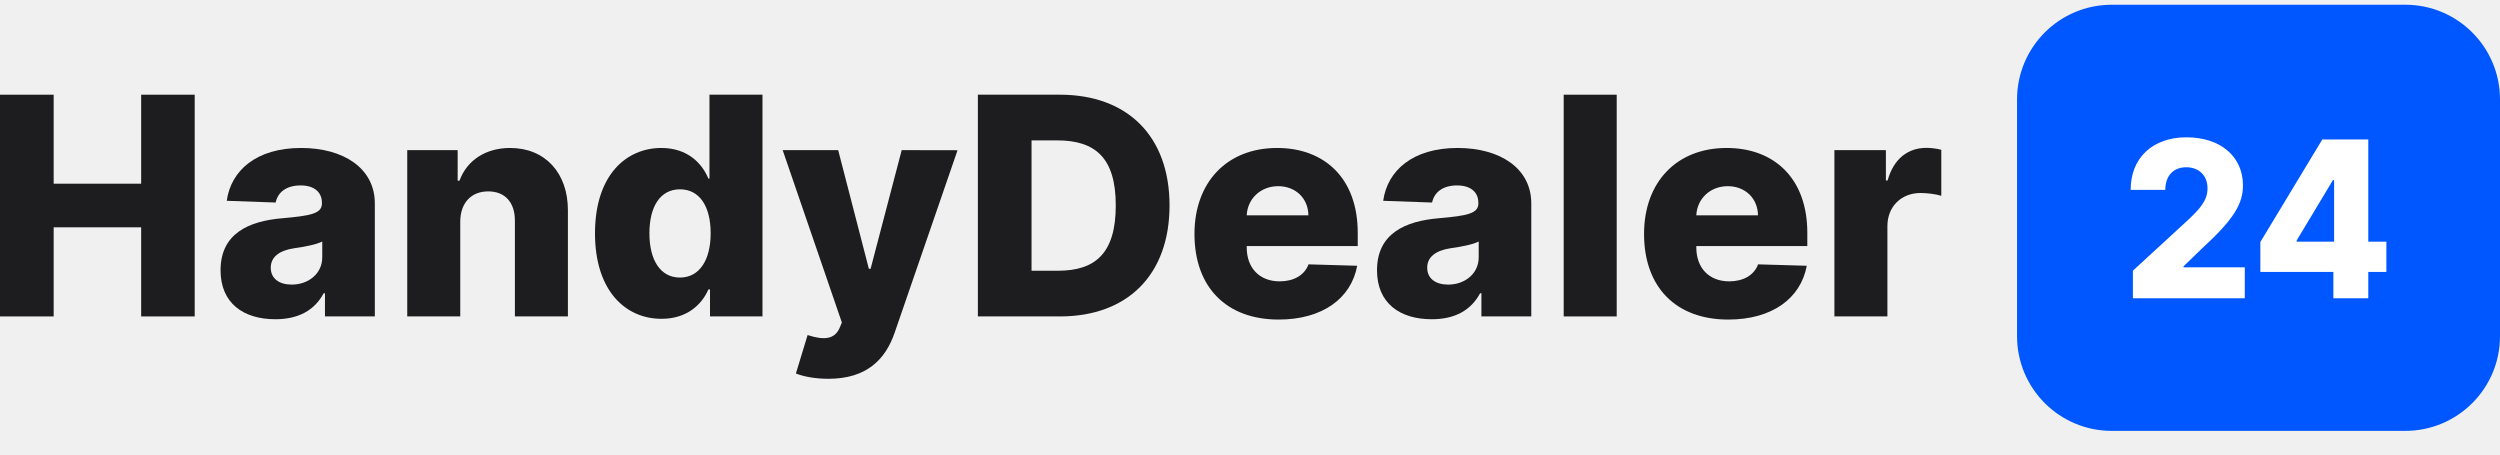
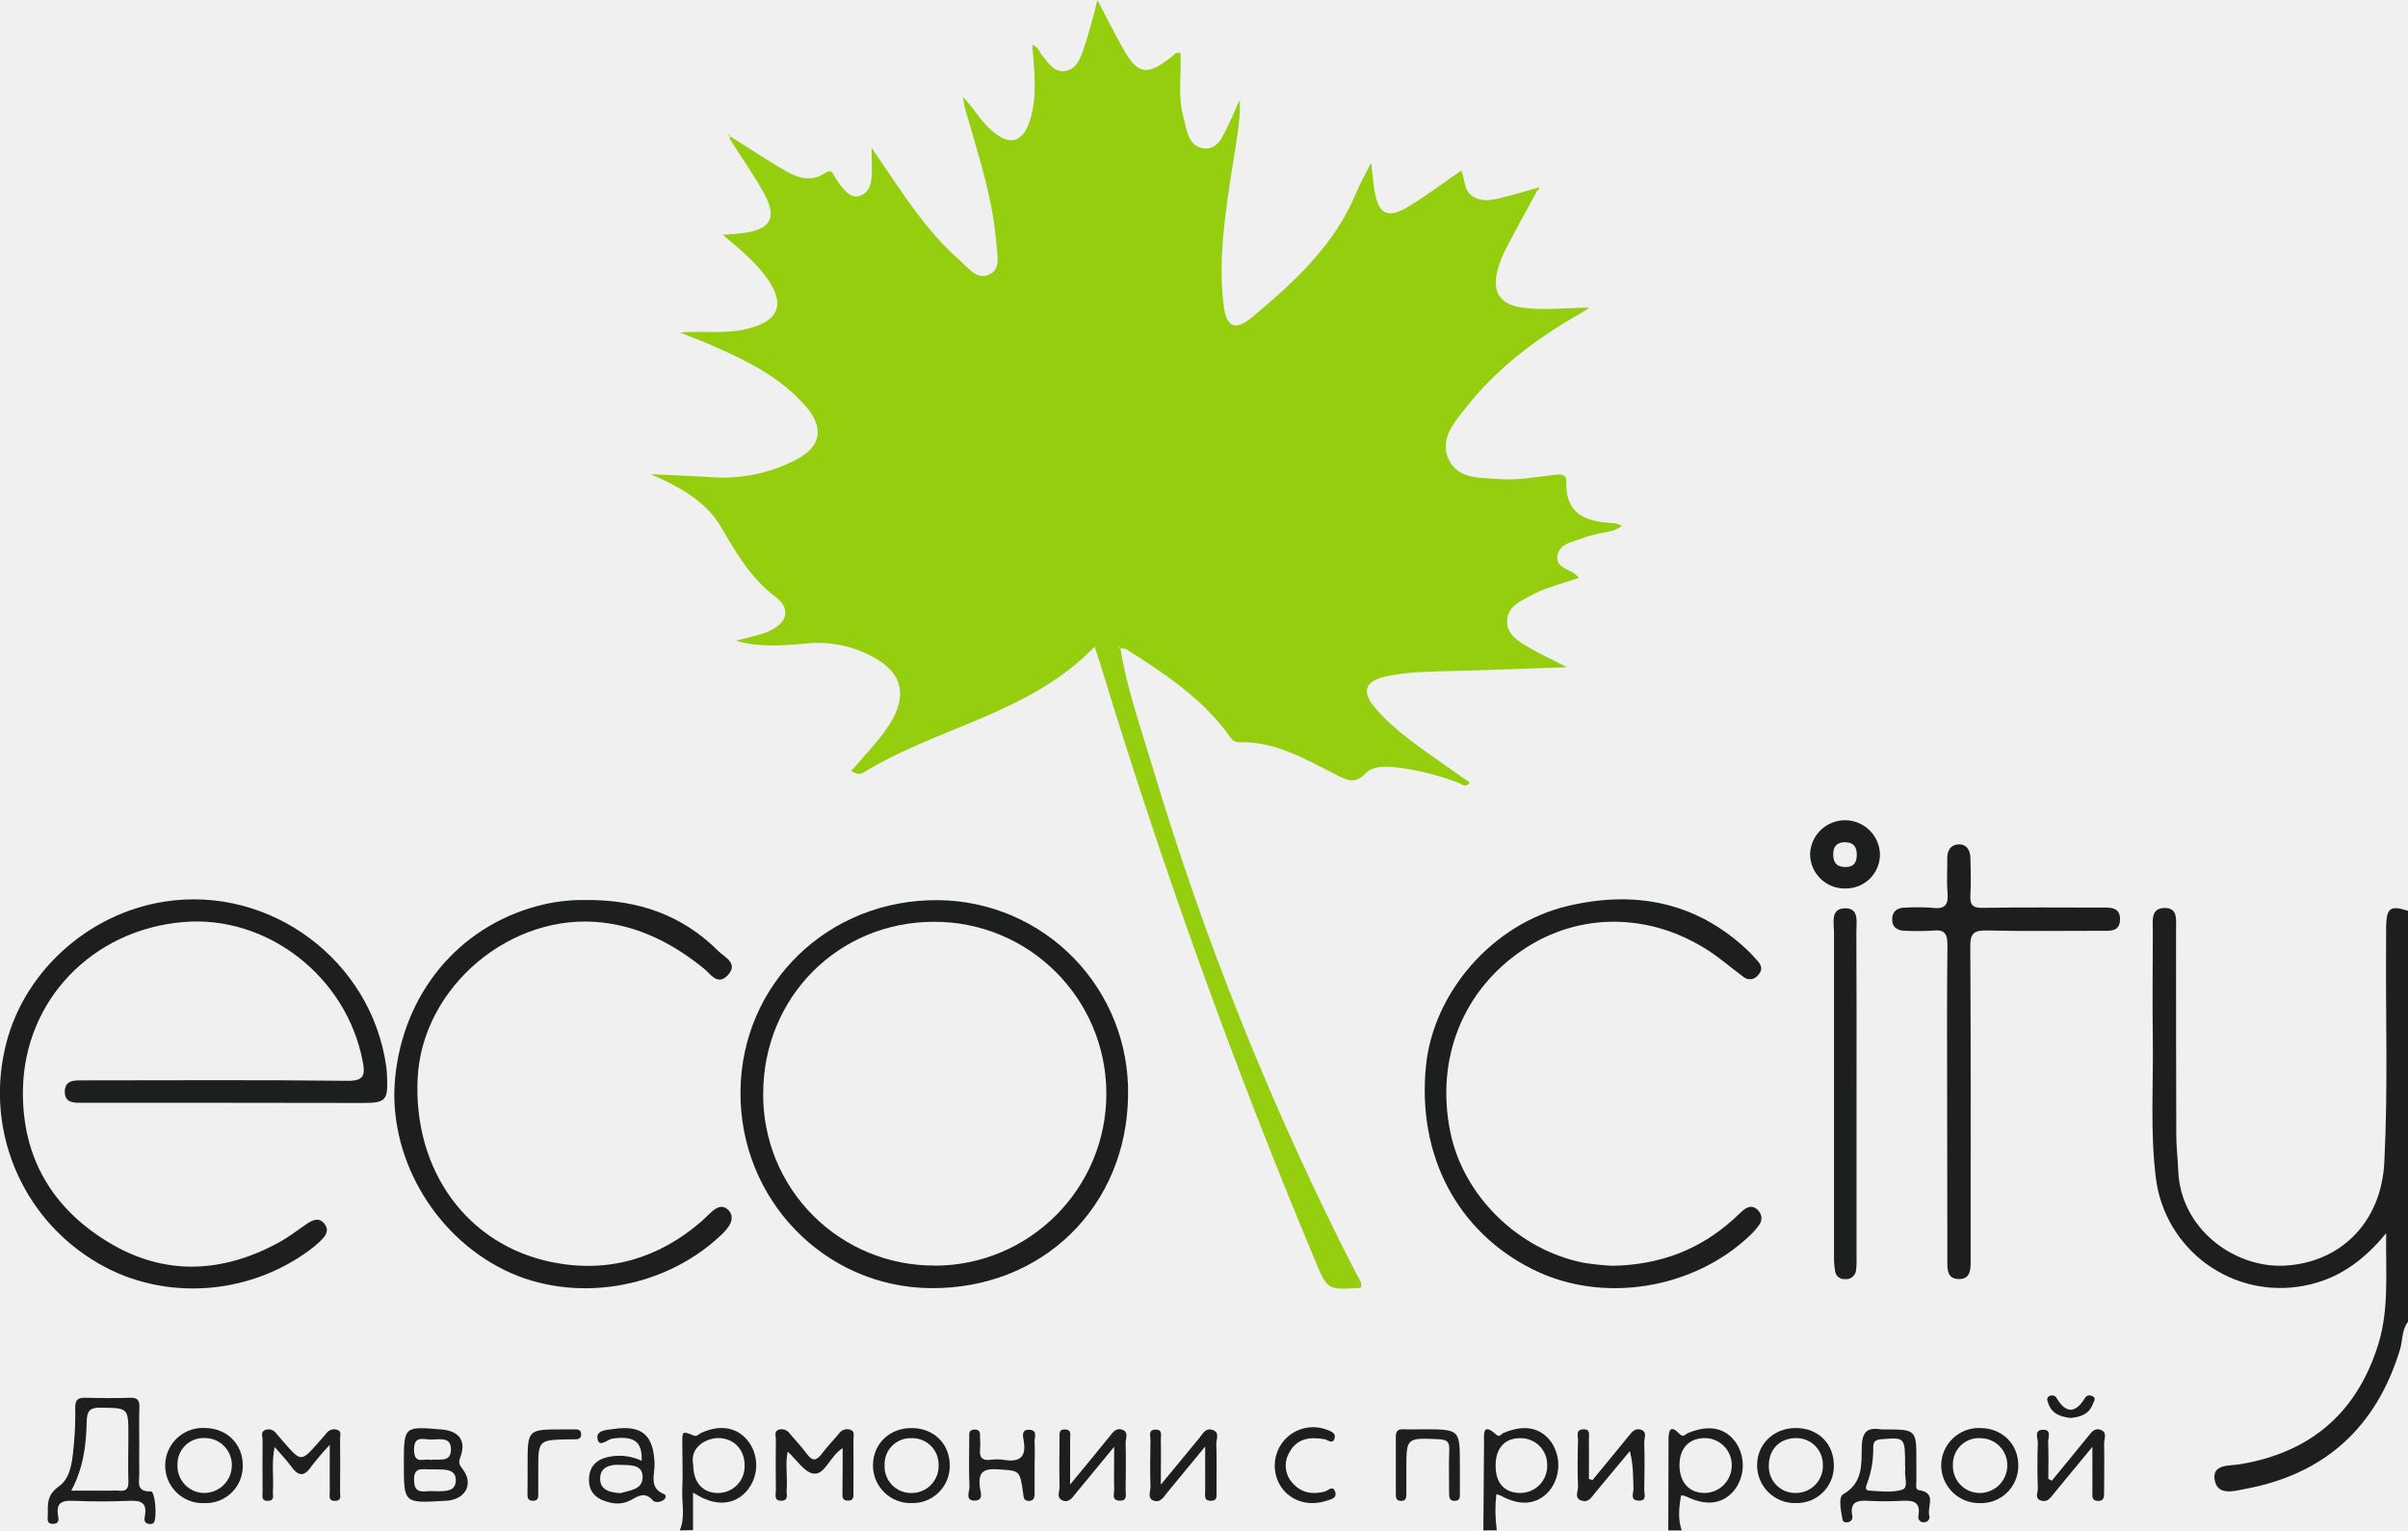
- <svg xmlns="http://www.w3.org/2000/svg" width="264" height="48" viewBox="0 0 264 48" fill="none">
-   <path d="M0 33.415H5.667V24.005H14.906V33.415H20.561V10H14.906V19.398H5.667V10H0V33.415Z" fill="#1D1D1F" />
-   <path d="M29.073 33.712C31.523 33.712 33.217 32.763 34.179 30.968H34.316V33.415H39.582V21.479C39.582 17.763 36.274 15.625 31.797 15.625C27.069 15.625 24.39 18.003 23.944 21.204L29.107 21.387C29.348 20.267 30.275 19.581 31.752 19.581C33.125 19.581 33.995 20.244 33.995 21.422V21.479C33.995 22.553 32.828 22.782 29.828 23.045C26.268 23.342 23.291 24.657 23.291 28.544C23.291 32.02 25.707 33.712 29.073 33.712ZM30.801 30.053C29.508 30.053 28.592 29.436 28.592 28.27C28.592 27.138 29.485 26.452 31.076 26.212C32.118 26.063 33.4 25.835 34.03 25.503V27.172C34.03 28.887 32.587 30.053 30.801 30.053Z" fill="#1D1D1F" />
-   <path d="M48.603 23.399C48.615 21.399 49.782 20.21 51.557 20.21C53.331 20.21 54.385 21.376 54.373 23.319V33.415H59.971V22.222C59.983 18.266 57.567 15.625 53.87 15.625C51.271 15.625 49.302 16.94 48.523 19.078H48.329V15.854H43.005V33.415H48.603V23.399Z" fill="#1D1D1F" />
-   <path d="M69.86 33.666C72.516 33.666 74.096 32.191 74.805 30.568H74.977V33.415H80.518V10H74.92V18.86H74.805C74.141 17.248 72.607 15.625 69.837 15.625C66.162 15.625 62.831 18.449 62.831 24.646C62.831 30.625 65.979 33.666 69.86 33.666ZM71.806 29.31C69.734 29.31 68.578 27.47 68.578 24.634C68.578 21.81 69.722 19.992 71.806 19.992C73.855 19.992 75.046 21.765 75.046 24.634C75.046 27.481 73.844 29.31 71.806 29.31Z" fill="#1D1D1F" />
-   <path d="M87.481 40C91.511 40 93.515 37.965 94.488 35.095L101.116 15.865L95.22 15.854L91.935 28.384H91.752L88.512 15.854H82.65L88.901 34.055L88.683 34.581C88.145 35.896 86.932 35.918 85.283 35.381L84.047 39.44C84.894 39.783 86.142 40 87.481 40Z" fill="#1D1D1F" />
-   <path d="M111.929 33.415C119.073 33.415 123.503 29.013 123.503 21.696C123.503 14.39 119.073 10 111.918 10H103.263V33.415H111.929ZM108.93 28.59V14.825H111.631C115.661 14.825 117.825 16.654 117.825 21.696C117.825 26.761 115.661 28.59 111.712 28.59H108.93Z" fill="#1D1D1F" />
-   <path d="M135.031 33.746C139.645 33.746 142.679 31.517 143.32 28.064L138.18 27.915C137.745 29.082 136.6 29.71 135.135 29.71C132.982 29.71 131.654 28.281 131.654 26.132V25.983H143.377V24.588C143.377 18.803 139.851 15.625 134.86 15.625C129.548 15.625 126.136 19.261 126.136 24.703C126.136 30.328 129.502 33.746 135.031 33.746ZM131.654 22.736C131.734 20.987 133.12 19.661 134.974 19.661C136.817 19.661 138.145 20.941 138.168 22.736H131.654Z" fill="#1D1D1F" />
-   <path d="M151.193 33.712C153.643 33.712 155.338 32.763 156.299 30.968H156.437V33.415H161.703V21.479C161.703 17.763 158.394 15.625 153.918 15.625C149.19 15.625 146.511 18.003 146.065 21.204L151.228 21.387C151.468 20.267 152.396 19.581 153.872 19.581C155.246 19.581 156.116 20.244 156.116 21.422V21.479C156.116 22.553 154.948 22.782 151.949 23.045C148.389 23.342 145.412 24.657 145.412 28.544C145.412 32.02 147.828 33.712 151.193 33.712ZM152.922 30.053C151.629 30.053 150.713 29.436 150.713 28.27C150.713 27.138 151.606 26.452 153.197 26.212C154.239 26.063 155.521 25.835 156.151 25.503V27.172C156.151 28.887 154.708 30.053 152.922 30.053Z" fill="#1D1D1F" />
-   <path d="M170.724 10H165.126V33.415H170.724V10Z" fill="#1D1D1F" />
-   <path d="M182.507 33.746C187.121 33.746 190.155 31.517 190.796 28.064L185.655 27.915C185.22 29.082 184.076 29.71 182.61 29.71C180.458 29.71 179.13 28.281 179.13 26.132V25.983H190.853V24.588C190.853 18.803 187.327 15.625 182.335 15.625C177.023 15.625 173.612 19.261 173.612 24.703C173.612 30.328 176.978 33.746 182.507 33.746ZM179.13 22.736C179.21 20.987 180.595 19.661 182.45 19.661C184.293 19.661 185.621 20.941 185.644 22.736H179.13Z" fill="#1D1D1F" />
-   <path d="M193.712 33.415H199.31V23.88C199.31 21.787 200.799 20.381 202.802 20.381C203.466 20.381 204.462 20.495 205 20.678V15.819C204.531 15.694 203.947 15.614 203.432 15.614C201.508 15.614 199.974 16.734 199.333 19.055H199.15V15.854H193.712V33.415Z" fill="#1D1D1F" />
-   <rect x="213" y="0.5" width="51" height="45" rx="10" fill="#0057FF" />
-   <path d="M225.233 31.5H237.051V28.233H230.581V28.126L232.491 26.276C235.952 23.107 236.856 21.493 236.856 19.569C236.856 16.547 234.51 14.5 230.885 14.5C227.354 14.5 224.992 16.637 224.999 20.052H228.655C228.655 18.537 229.544 17.661 230.869 17.661C232.171 17.661 233.114 18.504 233.114 19.888C233.114 21.141 232.366 21.993 231.056 23.229L225.233 28.585V31.5Z" fill="white" />
-   <path d="M238.694 28.716H246.404V31.5H250.091V28.716H252.001V25.522H250.091V14.729H245.234L238.694 25.555V28.716ZM246.482 25.522H242.529V25.391L246.357 19.02H246.482V25.522Z" fill="white" />
+ <svg xmlns="http://www.w3.org/2000/svg" viewBox="0 0 714.97 454.26">
+   <defs>
+     <style>.cls-1{fill:#1d1e1e;}.cls-2{fill:#94ce0e;}.cls-3{fill:#fdfdfd;}</style>
+   </defs>
+   <g id="Слой_2" data-name="Слой 2">
+     <g id="Слой_1-2" data-name="Слой 1">
+       <path class="cls-1" d="M715,392.29c-1.92,2.44-1.58,5.56-2.42,8.32-7,22.95-22.21,36.9-45.81,41.31-3.28.61-8.41,2.27-9.22-2.73-.76-4.66,4.54-4.07,7.43-4.55,21.11-3.48,34.9-15.35,41.19-35.71,3.18-10.28,2.18-20.94,2.31-32.88-7,8.51-14.57,13.69-24.24,15.56a37.23,37.23,0,0,1-44.15-32.1c-1.7-13.78-.69-27.62-.89-41.43-.15-10.66,0-21.32,0-32,0-2.76-.65-6.43,3.37-6.57,4.19-.13,3.52,3.6,3.53,6.33,0,20.32,0,40.64.07,61,0,3.49.44,7,.57,10.47.63,17.62,16.79,29,31.33,28.37,16.82-.76,29-12.87,29.87-30.7,1.13-22,.34-44,.53-65.94,0-1.34,0-2.67,0-4,.13-5.57,1.26-6.38,6.53-4.68Z" />
+       <path class="cls-1" d="M201.83,454.26c1.7-4,.56-8.11.75-12.16.21-4.64,0-9.3,0-14,0-3.32.05-3.34,3.4-2,1,.4,1.42-.42,2.1-.73,5.8-2.71,11-1.73,14.25,2.64a11.84,11.84,0,0,1-.76,14.72c-3.53,3.86-8.65,4.34-14.05,1.32l-1.75-1v11.12Zm4-19.57c0,5.28,2.74,8.46,7.38,8.47a7.88,7.88,0,0,0,7.88-7.92c.15-4.83-3.14-8.38-7.81-8.39C209.78,426.84,204.77,429.48,205.81,434.69Z" />
+       <path class="cls-1" d="M440.43,454.26q.09-13,.2-26c0-2.59-.54-6.21,3.68-2.38.95.86,1.42-.25,2.08-.53,6.12-2.63,11.07-1.68,14.25,2.75a12.25,12.25,0,0,1-.6,14.39c-3.59,4.15-8.64,4.66-14.42,1.46a11.31,11.31,0,0,0-1.34-.44,43.07,43.07,0,0,0,.14,10.71Zm3.64-19.19c0,5.15,2.59,8,7.24,8.08a8,8,0,0,0,8.07-8.27,7.84,7.84,0,0,0-7.74-8C446.83,426.76,444.05,429.78,444.07,435.07Z" />
+       <path class="cls-1" d="M495.34,454.26c0-9,.07-17.95.07-26.93,0-2.77.53-4.56,3.26-1.72,1.16,1.2,1.64.13,2.42-.2,6.19-2.62,11.09-1.7,14.25,2.68a12.11,12.11,0,0,1-.49,14.36q-5.24,6.15-14.4,1.64a7.47,7.47,0,0,0-1.33-.25c-.57,3.51-1,7,.21,10.42Zm3.32-19.41c0,5.18,2.94,8.39,7.66,8.3a8.16,8.16,0,0,0,7.86-8.06,8,8,0,0,0-8.1-8.23C501.46,426.92,498.68,429.92,498.66,434.85Z" />
+       <path class="cls-2" d="M332.64,192.35c1.94,12,6,23.46,9.47,35A883.26,883.26,0,0,0,402.66,378c.66,1.28,1.77,2.45,1.49,4.08a1.54,1.54,0,0,1-.48.19c-9.58.63-9.55.62-13.23-8.19q-36.3-86.77-63.67-176.78c-.46-1.52-1-3-1.74-5.37-19.25,20-46.62,23.79-68.75,37.44-.86.54-2.24.34-3.55-.5,3.34-3.91,6.9-7.6,9.9-11.69,7.94-10.84,5.64-18.63-6.8-23.8A34.15,34.15,0,0,0,239.24,191c-6.87.65-13.78,1.19-20.73-.81,3-.84,6.18-1.44,9.12-2.56,6-2.29,7.51-6.83,2.65-10.47-7.4-5.56-11.64-12.94-16.12-20.62s-12.2-12-21-15.79c7,.34,13,.55,19.11.95a46.78,46.78,0,0,0,23.6-5c8-3.87,9.1-9.7,3.13-16.41-7.59-8.55-17.66-13.41-27.9-17.9-2.69-1.18-5.45-2.19-9.19-3.68,7.21-.57,13.44.45,19.55-1,10-2.34,11.95-7.43,5.89-15.67-3.37-4.59-7.8-8.12-12.72-12.34,2.48-.22,4.33-.3,6.16-.55,8-1.09,10-4.48,6.16-11.55-2.9-5.4-6.52-10.42-9.81-15.61l.87-.75c5.19,3.25,10.28,6.69,15.61,9.7,3.54,2,7.49,3.06,11.31.44,1.31-.9,2-.69,2.68.61a20.94,20.94,0,0,0,2.19,3.32c1.39,1.68,3,3.52,5.4,2.84s3.44-3,3.59-5.48,0-4.85,0-8.78c3.21,4.71,5.6,8.2,8,11.71,5.34,7.87,11.06,15.43,18.24,21.74,2.51,2.21,5.1,5.94,8.8,4.1,3.44-1.71,2.25-5.93,2-9.13-1-13-5.05-25.38-8.63-37.83a30.69,30.69,0,0,1-1.3-5.72c3.07,3.15,5.16,7,8.38,9.85,5.5,4.92,9.55,3.82,11.65-3.3s1.16-14.49.56-22c1.91.58,2.15,2.25,3.06,3.31,1.82,2.14,3.45,4.94,6.68,4.46s4.39-3.4,5.34-6.07c1.17-3.28,2.05-6.66,3-10,.41-1.42.73-2.87,1.26-5,2.7,5.13,5,9.72,7.49,14.18,4.49,8,7.13,8.44,14.36,2.82.73-.57,1.27-1.61,2.83-1.29.31,6.3-.87,12.76.85,19,1,3.82,1.45,8.79,6.1,9.32,4.46.5,5.82-4.26,7.56-7.57,1.14-2.18,1.89-4.56,3.13-6.81.15,6.63-1.19,13.11-2.2,19.63-2.09,13.65-4.32,27.31-2.65,41.19.82,6.79,3.42,7.91,8.7,3.49,12.41-10.4,24.33-21.28,30.69-36.79,1.12-2.73,2.64-5.29,4.44-8.87.4,3.44.59,5.95,1,8.41,1.18,6.88,3.9,8.3,9.95,4.66,5.38-3.24,10.42-7.06,15.8-10.75,1.17,2.78.69,6.17,3.68,7.83,3.25,1.8,6.49.66,9.69-.13,2.9-.71,5.75-1.61,8.62-2.42.19.21.39.41.59.6-3.15,5.83-6.37,11.63-9.43,17.5a30.92,30.92,0,0,0-2.33,6c-1.84,6.82.75,10.52,7.8,11.37,6.14.74,12.28,0,19.49-.06-1.72,1.06-2.67,1.68-3.65,2.24-12.65,7.26-24.13,16-33.19,27.54-3.43,4.38-7.81,9.23-5,15.25s9.38,5.4,14.92,5.84,10.94-.59,16.38-1.24c1.9-.22,3.67-.35,3.6,1.94-.32,10.49,6.7,12,14.74,12.47a7.43,7.43,0,0,1,1.77.71c-2.69,2.16-5.8,1.75-8.43,2.69-.78.28-1.64.35-2.39.68-3.09,1.39-7.54,1.49-8.31,5.44s4.27,3.85,6.39,6.64c-3.3,1.08-6.39,2-9.45,3.11a29.85,29.85,0,0,0-4.57,2c-3.17,1.76-7.06,3.21-7.31,7.46s3.37,6.25,6.49,8.11,6.69,3.47,11.35,5.84c-12.73.43-24.07.89-35.41,1.16-6,.15-12,.26-17.87,1.45-6.94,1.4-8.05,4.6-3.4,9.89,6,6.8,13.55,11.73,20.87,16.92,2.27,1.61,4.55,3.2,6.9,4.85-1.37,1.69-2.33.42-3.21.11A77.76,77.76,0,0,0,415,227.81c-3.37-.34-7.28-.61-9.54,1.74-3.35,3.49-5.89,1.83-9,.27-9-4.54-17.84-9.8-28.49-9.51-2,.05-2.77-1.69-3.73-2.95-8-10.54-18.85-17.71-29.84-24.65a5,5,0,0,0-1.82-.3l-.32-.54c0,.12-.07.3,0,.33A1.46,1.46,0,0,0,332.64,192.35Z" />
+       <path class="cls-1" d="M66.65,327.33H24.74c-2.52,0-5.52.28-5.5-3.31s3.08-3.34,5.57-3.34c26.1,0,52.21-.18,78.31.13,5.13.06,5.31-1.85,4.58-5.74-4.76-25.15-28.36-43.52-53.29-41.39C27.33,276,7.24,296.94,6.81,323.47c-.34,20.15,8.81,35.34,25.69,45.44,16.47,9.84,33.57,9,50.28-.11,2.91-1.57,5.54-3.66,8.3-5.51,1.75-1.17,3.67-2.1,5.28,0s.13,3.74-1.33,5.17A30,30,0,0,1,92,371c-19,14.12-45.18,15.28-64.62,2.88a58.38,58.38,0,0,1-26-62.21c4.83-22.43,24.22-40.43,47.46-44.05,31.4-4.9,61.42,17.41,65.84,48.94a33.73,33.73,0,0,1,.26,3.48c.25,6.49-.51,7.33-6.88,7.34Z" />
+       <path class="cls-1" d="M334.94,325c-.31,33.11-25.45,57.68-58.67,57.35-31.5-.32-56.69-26.38-56.41-58.35.28-32.16,26.21-57.2,58.85-56.81A56.87,56.87,0,0,1,334.94,325Zm-57.35,50.68a51,51,0,0,0-.27-102.07c-28.48,0-50.75,22.49-50.72,51.13A50.63,50.63,0,0,0,277.59,375.64Z" />
+       <path class="cls-1" d="M478.79,375.72c14.21-.3,25.86-4.8,35.79-13.73,1-.89,1.92-1.84,2.94-2.7,1.42-1.2,3-1.6,4.42-.1a3.29,3.29,0,0,1,.27,4.54,19.7,19.7,0,0,1-2.64,3c-17,16.11-43.92,20.3-64.44,10.06-22.49-11.22-34.39-33.86-31.74-60.39,2.18-21.79,19.7-42.15,42-47.46,19.73-4.7,38-1.39,53.31,12.95,1.09,1,2.07,2.17,3.09,3.26,1.29,1.39,1.68,2.75.17,4.33a3,3,0,0,1-4.43.38c-3.35-2.45-6.49-5.21-9.95-7.49-17.54-11.55-38.72-11.69-55.36-.48-17.89,12-26,32.31-21.63,54,3.82,19,20.18,35.12,39.67,38.94A82.49,82.49,0,0,0,478.79,375.72Z" />
+       <path class="cls-1" d="M173.61,267.14c16-.17,29.08,4.56,39.76,15.23,1.79,1.78,6,3.55,2.7,7.12-3,3.18-5.09-.37-7-1.95-8.83-7.12-18.41-12.27-29.91-13.68C152,270.52,125.29,292.78,124,320.14s14.79,49.6,40.26,54.57c16.47,3.21,31.27-1.17,44-12.16,1.14-1,2.13-2.11,3.28-3.06,1.34-1.1,2.85-1.94,4.47-.56s1.52,3.26.45,4.94a15.84,15.84,0,0,1-2.65,3c-17.06,15.93-43.63,20.12-64,10.12-21.32-10.44-34.79-34.19-32.47-57.22,2.5-24.9,18.73-44.48,42-50.79A52.08,52.08,0,0,1,173.61,267.14Z" />
+       <path class="cls-1" d="M578.14,327c0-15.49-.12-31,.09-46.47,0-3.57-1-4.68-4.42-4.3a73.19,73.19,0,0,1-8,.05c-2.29,0-4-.92-4-3.38s1.57-3.51,3.94-3.5a60.64,60.64,0,0,1,8,.06c4,.54,4.81-1.16,4.49-4.71-.3-3.31,0-6.66-.07-10,0-2.37,1-4,3.34-4.12s3.48,1.68,3.53,3.94c.08,3.66.23,7.34,0,11-.21,3,.64,4,3.8,3.9,11.64-.21,23.29-.08,34.94-.08,2.7,0,5.81-.3,5.68,3.66-.12,3.63-3.1,3.23-5.59,3.23-11.31,0-22.63.17-33.94-.09-3.82-.08-5,.83-4.92,4.84.18,30.14.1,60.29.1,90.44,0,1.17,0,2.33,0,3.5,0,2.53-.49,4.84-3.73,4.67-2.92-.16-3.18-2.32-3.18-4.67Q578.17,350.95,578.14,327Z" />
+       <path class="cls-1" d="M551.23,324.84q0,24.2,0,48.39a22,22,0,0,1-.17,4,2.94,2.94,0,0,1-3.27,2.43,2.68,2.68,0,0,1-2.9-2.22,25.33,25.33,0,0,1-.35-4.44q0-48.15,0-96.3c0-2.78-1.12-7,3.22-7.1s3.41,4.06,3.42,6.86C551.27,292.57,551.23,308.7,551.23,324.84Z" />
+       <path class="cls-1" d="M41.35,428.31c0,3-.05,6,0,9,.06,2.42-1.12,5.57,3.45,5.36,1.31-.06,2,8.65.67,9.5a2.12,2.12,0,0,1-1.44.12c-1.41-.29-1.16-1.53-1-2.38.73-4.1-1.42-4.58-4.79-4.43-5.47.24-11,.22-16.44,0-3.19-.12-5.16.39-4.59,4.2.15,1,.58,2.51-1.28,2.64-2.19.15-1.76-1.52-1.73-2.75,0-3.2-.34-5.83,3.38-8.46s4-8.5,4.44-13.34a94.6,94.6,0,0,0,.31-10c0-2.18.75-2.93,2.88-2.88,4.48.1,9,.15,13.45,0,2.32-.08,2.79.9,2.72,2.94C41.26,421.32,41.35,424.81,41.35,428.31ZM21.16,442.46H32.82a20.67,20.67,0,0,1,2.49,0c2.18.28,2.88-.62,2.81-2.79-.14-4.48,0-9,0-13.46,0-8.44,0-8.25-8.22-8.39-3.36-.05-4.11,1.09-4.16,4.2C25.58,428.84,24.83,435.6,21.16,442.46Z" />
+       <path class="cls-1" d="M569,433.75c0,2,0,4,0,6,0,.93-.41,2.41.8,2.58,5.36.75,2.36,4.84,3,7.42a1.56,1.56,0,0,1-1.51,2.09,1.53,1.53,0,0,1-1.67-1.94c.76-4.73-2.25-4.53-5.43-4.4-3,.13-6,.16-9,0-3.28-.18-6.08-.13-5.22,4.46a1.51,1.51,0,0,1-1.23,1.86c-.67.15-1.52,0-1.65-.7-.45-2.61-1.38-6.7.21-7.61,5.87-3.34,5.38-8.94,5.48-13.88s1.75-6,6-5.34a2.78,2.78,0,0,0,.5,0C569,424.28,569,424.28,569,433.75Zm-3.35,1.49c0-8.7,0-8.59-7-8.05-2,.15-2.5.84-2.46,2.66a28.91,28.91,0,0,1-1.74,10.24c-.3.84-1,2.26.51,2.35,3.29.2,6.81.68,9.83-.27,2-.62.59-3.88.9-5.93A8.34,8.34,0,0,0,565.67,435.24Z" />
+       <path class="cls-1" d="M548,263.72a10.25,10.25,0,0,1-10.56-10.28,10.38,10.38,0,0,1,20.75.2A10.1,10.1,0,0,1,548,263.72Zm-.22-6.38c2.49.1,3.51-1.15,3.53-3.58s-1-3.74-3.42-3.77-3.61,1.21-3.59,3.62S545.34,257.34,547.82,257.34Z" />
+       <path class="cls-1" d="M250.2,429.83c-3.95,2.56-5.18,7.88-8.55,7.57-2.76-.25-5.18-4.2-7.76-6.52-.8,3.4,0,7.47-.33,11.46-.08,1.19.67,3-1.42,3.1-2.51.14-1.75-1.92-1.77-3.23q-.1-7.48,0-15c0-1-.64-2.48,1-2.9a2.89,2.89,0,0,1,3.06,1.15c1.7,2,3.57,3.95,5.14,6.09,1.67,2.29,2.89,2.06,4.48-.09s3.48-4,5.16-6.07a2.88,2.88,0,0,1,3.08-1.06c1.68.38,1.09,1.84,1.11,2.88.06,5.15,0,10.3,0,15.46,0,1.31.28,2.86-1.8,2.75-1.75-.09-1.46-1.48-1.46-2.6C250.19,438.75,250.2,434.65,250.2,429.83Z" />
+       <path class="cls-1" d="M190.52,433.6c.25-5.78-2.32-7.46-8.68-6.6-1.47.2-3.86,2.81-4.42.16s2.71-2.73,4.72-3c8.53-1.26,11.93,1.82,12.21,10.36.1,3.14-1.81,7.17,2.9,9,.61.24.46,1.21-.14,1.65-1,.75-2.6.94-3.27.18-2.33-2.64-4.3-1.34-6.61-.06a8.39,8.39,0,0,1-5.82.77c-3.7-.81-6.57-2.57-6.53-6.88.05-4.48,2.89-6.41,6.94-6.94A15.51,15.51,0,0,1,190.52,433.6Zm-6.28,9.61c2.65-.89,6.72-.93,6.56-5-.15-3.73-4.08-3.27-6.61-3.41-2.81-.16-6.13.5-6,4.28C178.29,442.36,181.17,443,184.24,443.21Z" />
+       <path class="cls-1" d="M119.91,434.46c0-11.12,0-11.12,11.28-10.15,5.1.44,7.28,3.34,5.54,8.07-.63,1.69-.48,2.26.59,3.63,3.25,4.17,1.21,8.62-4,9.37-.49.07-1,.08-1.49.11C119.91,446.19,119.91,446.19,119.91,434.46Zm8.5,1.67c-.49,0-1,0-1.47,0-2.23-.12-4.06-.27-4,3.12,0,3,1.22,3.67,3.79,3.39,1.14-.12,2.3,0,3.44,0,2.32-.07,5.07,0,5.16-3.13s-2.53-3.34-4.94-3.35Zm-.67-2.79c2.41-.43,6.11,1,6.16-3.06s-3.65-2.91-6.06-3c-2.14,0-5-1.28-4.91,3.15S125.93,432.77,127.74,433.34Z" />
+       <path class="cls-1" d="M472.82,439.34c3.56-4.33,7.14-8.64,10.68-13,1-1.19,1.89-2.54,3.64-2,2.09.66,1,2.54,1.06,3.83.14,4.66.11,9.33,0,14,0,1.28.88,3.38-1.71,3.25S485,443.27,485,442c-.11-3.6,0-7.21-1.08-11.28-3.42,4.1-6.85,8.18-10.25,12.3-1.06,1.27-1.91,3-3.93,2.44-2.49-.67-1.15-2.8-1.2-4.2-.19-4.65-.12-9.32,0-14,0-1.13-.73-2.87,1.51-3s1.7,1.59,1.72,2.8c.05,4,0,7.95,0,11.93Z" />
+       <path class="cls-1" d="M357.83,429.36c-4.37,5.31-7.75,9.41-11.14,13.51-1.14,1.39-2.16,3.41-4.34,2.47-1.72-.74-.73-2.67-.76-4-.13-4.66-.1-9.33,0-14,0-1.13-.75-2.91,1.46-3s1.6,1.7,1.62,2.85c.08,4,0,7.91,0,13.48,4.4-5.33,7.88-9.57,11.39-13.79,1-1.23,1.81-3.09,3.87-2.48,2.38.7,1.16,2.81,1.21,4.24.16,4.66.07,9.33.06,14,0,1.28.37,2.88-1.73,2.84s-1.63-1.68-1.64-2.92C357.81,438.6,357.83,434.67,357.83,429.36Z" />
+       <path class="cls-1" d="M317.72,440.67c4.47-5.43,8-9.7,11.49-14,1.05-1.28,2-3,4-2.3s1,2.57,1,3.89c.12,4.65.08,9.29,0,13.94,0,1.34.67,3.33-1.8,3.23s-1.55-2.12-1.59-3.4c-.1-3.76,0-7.52,0-12.6-4.33,5.24-7.85,9.49-11.36,13.77-1.05,1.28-2.07,3-4,2.15s-.82-2.62-.86-3.95c-.12-4.81-.06-9.63,0-14.44,0-1.24-.37-2.86,1.81-2.66,1.83.16,1.32,1.61,1.33,2.63C317.76,431,317.72,435.1,317.72,440.67Z" />
+       <path class="cls-1" d="M609.21,439.5c3.54-4.31,7.1-8.6,10.61-12.94,1.06-1.3,2.06-2.92,4-2.11s.89,2.63.92,4c.11,4.81,0,9.63,0,14.44,0,1.43,0,2.75-2,2.61-1.73-.13-1.48-1.45-1.48-2.59V429.45c-4.38,5.31-7.92,9.59-11.45,13.88-.94,1.15-1.78,2.58-3.58,2.14-2.29-.54-1.13-2.46-1.17-3.71-.15-4.47-.17-9,0-13.43.06-1.37-1.25-3.8,1.42-3.94,2.85-.15,1.57,2.37,1.64,3.71.18,3.62.06,7.24.06,10.86Z" />
+       <path class="cls-1" d="M533.22,423.87c6.67,0,11.35,4.7,11.29,11.28a11,11,0,0,1-11.15,11A11.22,11.22,0,0,1,521.71,435C521.66,428.68,526.63,423.85,533.22,423.87Zm.13,19.28a8,8,0,0,0,7.88-8.48,7.84,7.84,0,0,0-8.48-7.79c-4.53.21-7.59,3.51-7.56,8.15A7.84,7.84,0,0,0,533.35,443.15Z" />
+       <path class="cls-1" d="M588,423.87c6.56.06,11.32,4.8,11.26,11.24a11.05,11.05,0,0,1-11.52,11.05,11.3,11.3,0,0,1-11.38-11.31A11.19,11.19,0,0,1,588,423.87Zm-.27,19.29A8.21,8.21,0,0,0,596,435a8,8,0,0,0-7.72-8.11,7.72,7.72,0,0,0-8.43,7.8A8,8,0,0,0,587.68,443.16Z" />
+       <path class="cls-1" d="M60.73,423.86c6.58,0,11.37,4.71,11.36,11.14a11,11,0,0,1-11.41,11.16,11.16,11.16,0,1,1,0-22.3ZM68.84,435a8,8,0,0,0-8.2-8.16,7.72,7.72,0,0,0-7.94,7.82,8,8,0,0,0,7.85,8.49A8.21,8.21,0,0,0,68.84,435Z" />
+       <path class="cls-1" d="M270.82,423.88c6.64.08,11.31,4.85,11.17,11.41a11,11,0,0,1-11.3,10.86,11.16,11.16,0,0,1-11.49-11.24C259.24,428.48,264.18,423.79,270.82,423.88Zm7.87,11a7.83,7.83,0,0,0-8.24-8,7.68,7.68,0,0,0-7.8,7.92,7.87,7.87,0,0,0,7.94,8.36A8,8,0,0,0,278.69,434.9Z" />
+       <path class="cls-1" d="M97.91,428.86a83.75,83.75,0,0,0-5.56,6.52c-2.18,3.19-3.92,2.65-5.92-.14-1.35-1.87-3-3.54-4.88-5.74-1,4.7-.23,9.07-.52,13.37-.07,1,.56,2.49-1.34,2.62-2.24.15-1.72-1.53-1.73-2.74,0-5.14-.06-10.29,0-15.43,0-1-.7-2.45.94-2.93A2.79,2.79,0,0,1,82,425.45c.74.88,1.51,1.76,2.27,2.63,5.15,5.92,5.15,5.92,10.48-.16.77-.87,1.54-1.73,2.28-2.63a2.74,2.74,0,0,1,3.14-.86c1.33.41.8,1.64.8,2.52q.09,8,0,15.93c0,1,.55,2.49-1.34,2.61-2.25.14-1.71-1.55-1.72-2.75C97.88,438.59,97.91,434.44,97.91,428.86Z" />
+       <path class="cls-1" d="M307.19,435.32c0,2.67,0,5.33,0,8,0,1.39-.37,2.3-1.94,2.17-1.35-.12-1.3-1.1-1.45-2.15-1-7.14-1-6.82-7.88-7.22-4.39-.27-5.44,1.33-5,5.29.14,1.31,1.27,3.88-1.37,4-3.2.12-1.64-2.7-1.7-4.14-.21-4.82-.09-9.65-.07-14.47,0-1.1-.28-2.41,1.55-2.47s1.65,1.21,1.67,2.36a25.4,25.4,0,0,1,0,3.49c-.24,2.31.53,3.42,3,3.13a14.34,14.34,0,0,1,4,0c4.6.77,6.84-.64,5.95-5.69-.21-1.2-.81-3.38,1.71-3.23s1.45,2.2,1.52,3.48C307.3,430.33,307.2,432.83,307.19,435.32Z" />
+       <path class="cls-1" d="M433.46,434.91c0,2.82,0,5.64,0,8.46,0,1,.06,2-1.38,2.11-1.69.12-1.82-1-1.82-2.22,0-4.31-.12-8.63.05-12.94.09-2.4-.73-3-3.09-3.13-9.66-.41-9.65-.5-9.65,8.92,0,2.49,0,5,0,7.46,0,1.09-.18,1.95-1.59,1.93s-1.54-.93-1.54-2c0-5.64,0-11.29,0-16.93,0-1.67.49-2.43,2.26-2.33,2,.11,4,0,6,0C433.46,424.28,433.46,424.28,433.46,434.91Z" />
+       <path class="cls-1" d="M378.49,434.87A11.37,11.37,0,0,1,394,424.4c1.24.45,2.81,1,2.21,2.68s-2,.28-2.88.12c-4.44-.79-8.38-.28-10.63,4.16a7.58,7.58,0,0,0,1.07,8.83c2.53,2.89,5.8,3.5,9.5,2.56,1-.25,2.48-2,3.15,0s-1.28,2.28-2.69,2.75C385.84,448.06,378.45,442.9,378.49,434.87Z" />
+       <path class="cls-1" d="M156.65,434.81c0-10.54,0-10.54,10.51-10.53,1,0,2,0,3,0s2.53-.21,2.38,1.64c-.11,1.43-1.26,1.25-2.22,1.31-.5,0-1,0-1.5,0-9,.2-9,.21-9,9.06,0,2.5,0,5,0,7.49,0,1-.31,1.58-1.34,1.67-1.23.11-1.87-.4-1.86-1.68C156.66,440.8,156.65,437.81,156.65,434.81Z" />
+       <path class="cls-1" d="M614.82,420.88c-3.08-.34-5.65-1.25-6.67-4.39-.23-.71-.67-1.67.37-2.13a1.59,1.59,0,0,1,2.14.64c2.8,4.69,5.62,4.47,8.38,0a1.56,1.56,0,0,1,2.1-.65c1.48.58.52,1.62.23,2.42C620.22,419.88,617.57,420.6,614.82,420.88Z" />
+       <path class="cls-2" d="M455.94,56c.41-.35.84-.58,1.22,0,0,0-.41.4-.63.61C456.33,56.36,456.13,56.16,455.94,56Z" />
+       <path class="cls-2" d="M217.17,42c-.37-.48-.76-1-.31-1.58l-.07.09,1.25.74Z" />
+       <path class="cls-2" d="M216.86,40.37l-.68-.16c.53-.7.43.09.61.25Z" />
+       <path class="cls-3" d="M332.64,192.35a1.46,1.46,0,0,1-.43-.15s0-.21,0-.33l.32.54Z" />
+     </g>
+   </g>
</svg>
